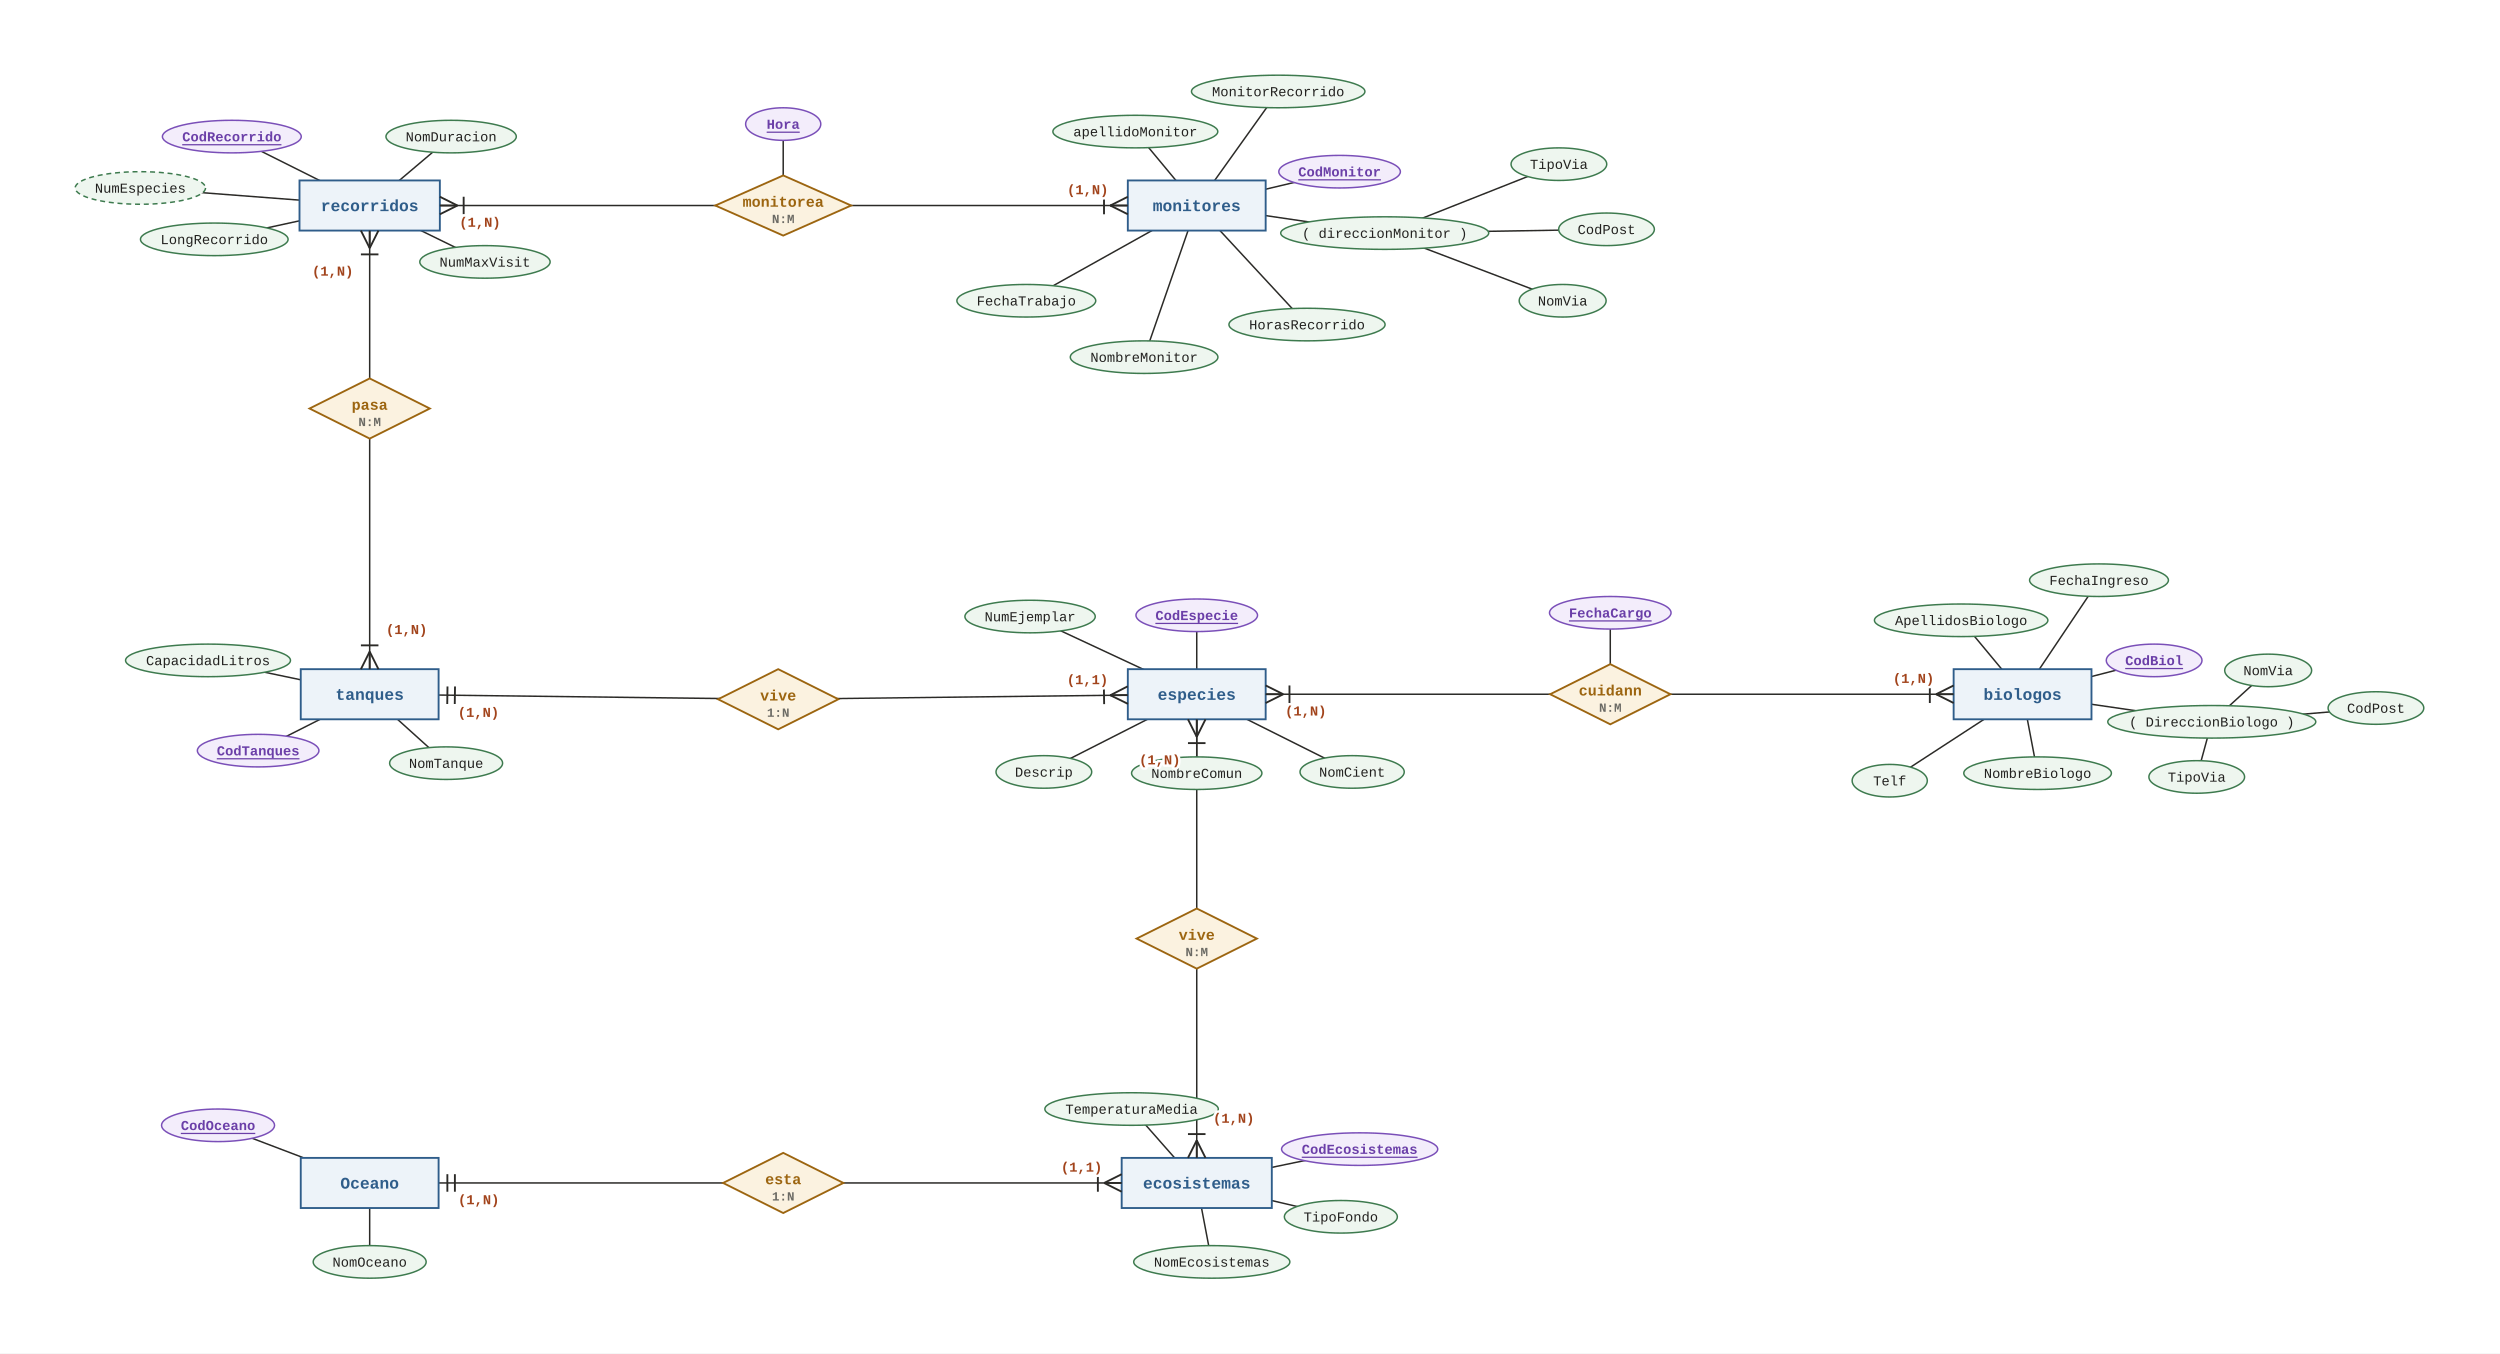
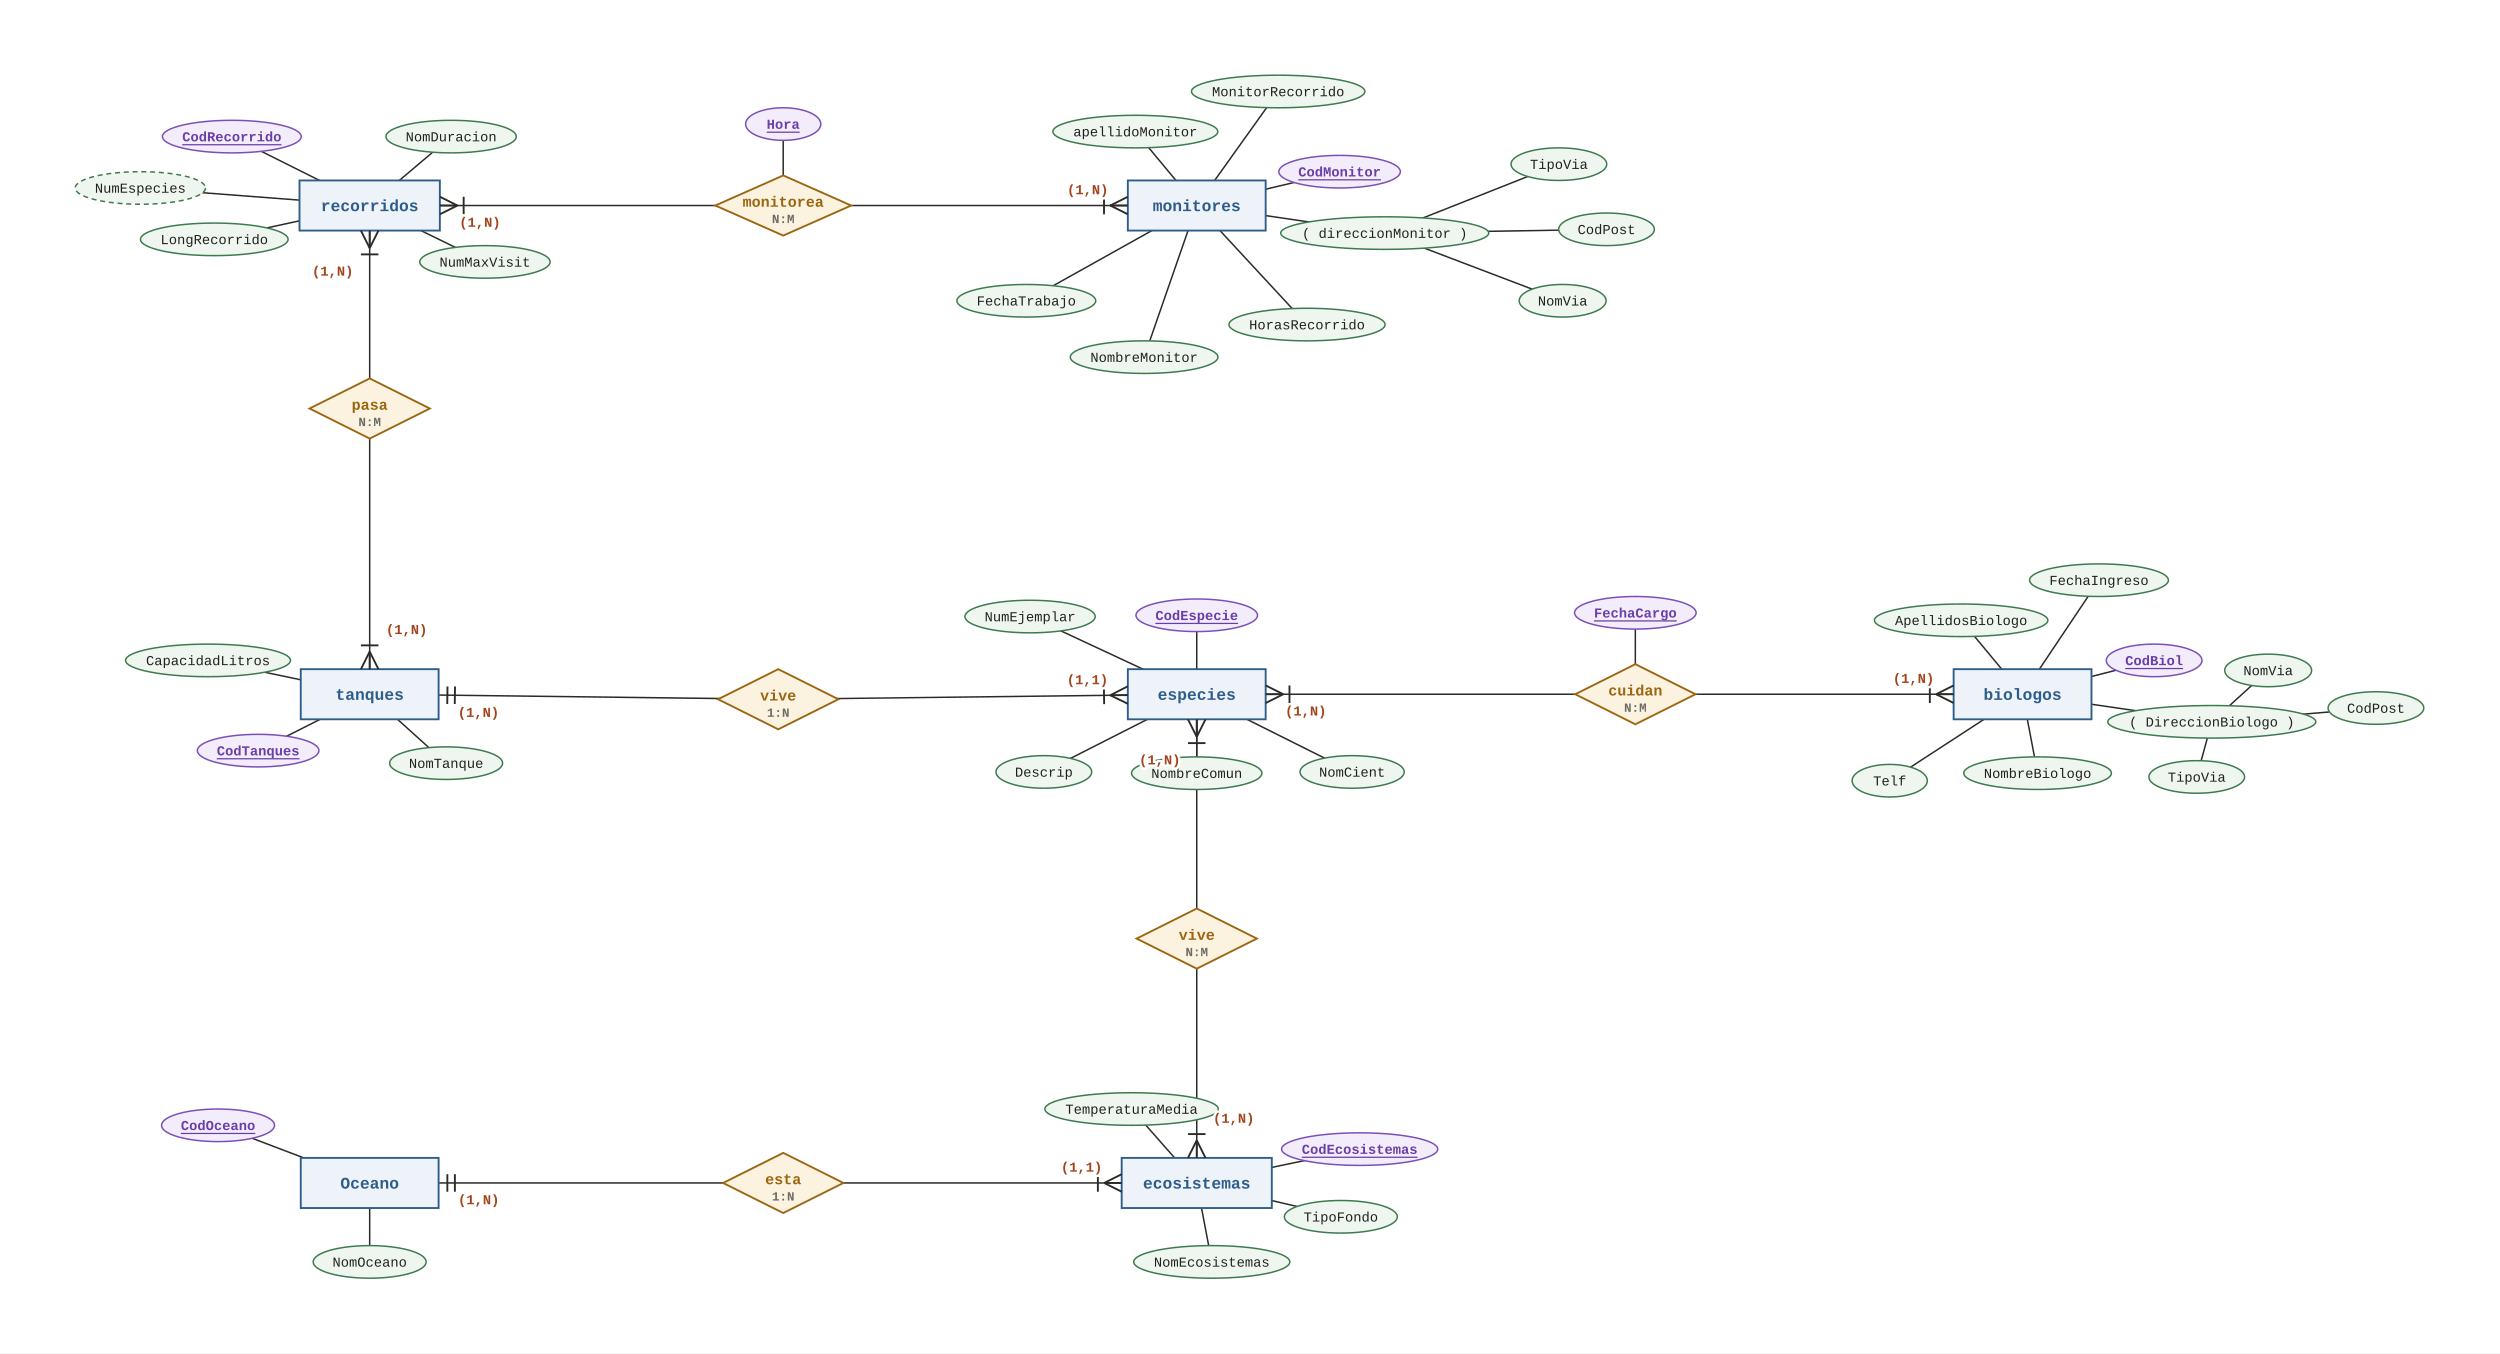
<svg xmlns="http://www.w3.org/2000/svg" viewBox="1983 1460 1995 1080" width="1995" height="1080">
  <style>.ln{stroke:#2B2A27;stroke-width:1.2}.mk{stroke:#2B2A27;stroke-width:1.5;fill:none}.mo{fill:#FFFFFF;stroke:#2B2A27;stroke-width:1.5}
.ent{fill:#EDF3F9;stroke:#2F5D8A;stroke-width:1.5}.dia{fill:#FBF2E0;stroke:#9C6510;stroke-width:1.5}.att{fill:#EEF6EF;stroke:#3D7A4E;stroke-width:1.2}.att.key{fill:#F3EDFB;stroke:#7A4FB8}.att.dr{stroke-dasharray:4 3}
.ent.in,.dia.in{fill:none}.dup{stroke:#C0362C;stroke-width:2.4}
.tx{fill:#22211F;font:11px Consolas,'JetBrains Mono','Courier New',monospace}.txk{fill:#6B3FA8;font-weight:600}.tb{font:600 13px Consolas,'JetBrains Mono','Courier New',monospace;fill:#2F5D8A}.tr{font:600 12px Consolas,'JetBrains Mono','Courier New',monospace;fill:#9C6510}.tt{font:600 10px Consolas,'JetBrains Mono','Courier New',monospace;fill:#6B6A64}
.ul{stroke:#6B3FA8;stroke-width:1}.ul.p{stroke-dasharray:3 2}.card{font:600 11px Consolas,'JetBrains Mono','Courier New',monospace;fill:#A2441C;paint-order:stroke;stroke:#FFFFFF;stroke-width:4px;stroke-linejoin:round}.cardq{fill:#6B6A64}
.tbox{fill:#FFFFFF;stroke:#A9B2C0;stroke-width:1}.thd{fill:#33557F}.thx{font:600 12.5px Consolas,'JetBrains Mono','Courier New',monospace;fill:#FFFFFF}.cx{font:11.5px Consolas,'JetBrains Mono','Courier New',monospace;fill:#22211F}.cpk{fill:#6B3FA8;font-weight:600}.cfk{fill:#A3304A}.cty{fill:#6B6A64;font-weight:400}.uq{font:600 9px Consolas,'JetBrains Mono','Courier New',monospace;fill:#2A7F8F}
.lk{stroke:#6B6A64;stroke-width:1.4;fill:none}.lk.dash{stroke-dasharray:6 4}.lkm{stroke:#6B6A64;stroke-width:1.5;fill:none}.lko{fill:#FFFFFF;stroke:#6B6A64;stroke-width:1.5}
.ipk{fill:#8E5FD0}.ifk{fill:#B4364E}.icol{fill:#2A7F8F}.inul{fill:none;stroke:#2A7F8F;stroke-width:1.3}
.rbox{fill:#FFFFFF;stroke:#22211F;stroke-width:1.1}.rnm{font:600 12.5px Consolas,'JetBrains Mono','Courier New',monospace;fill:#2F5D8A}.rcol{font:12px Consolas,'JetBrains Mono','Courier New',monospace;fill:#22211F}.rpk{font-weight:700;fill:#6B3FA8}.rfk{fill:#A3304A}.rul{stroke:#6B3FA8;stroke-width:1.1}
.rtag{font:600 9.5px Consolas,'JetBrains Mono','Courier New',monospace;fill:#6B6A64}.rarr{fill:none;stroke:#B4364E;stroke-width:1.1}.rhead{fill:#B4364E}
.ent.hd,.dia.hd{fill:none}.ktag{font:700 9px Consolas,'JetBrains Mono','Courier New',monospace;fill:#6B6A64}.rlab{fill:#FFFFFF;stroke:none;opacity:.92}.dia.assoc{stroke-dasharray:5 3}.ln.lid{stroke-width:2.2}.isal{fill:#9C6510}.skt{fill:#2F5D8A}
.thx.dup{fill:#FFC2BD}.cx.dup,.rnm.dup,.rcol.dup{fill:#C0362C;text-decoration:underline}
.note{stroke-width:1.2}.note-fold{stroke-width:1.2}.nc-y{fill:#FFF4C2;stroke:#D2AE36}.nc-b{fill:#DDEBFA;stroke:#7AA3D6}.nc-g{fill:#DFF2E1;stroke:#7DBB87}.nc-p{fill:#FBE1EC;stroke:#D98AAE}.note-fold{filter:brightness(.93)}.note-tx{font:12px 'Segoe UI',Arial,sans-serif;fill:#2B2A27}</style>
  <rect x="1983" y="1460" width="1995" height="1080" fill="#ffffff" />
  <line x1="2938" y1="2014" x2="2938" y2="2077" class="ln" />
  <line x1="2938" y1="2014" x2="3062" y2="2076" class="ln" />
  <line x1="2938" y1="2014" x2="2816" y2="2076" class="ln" />
  <line x1="2938" y1="2014" x2="2805" y2="1952" class="ln" />
  <line x1="2938" y1="2404" x2="2950" y2="2467" class="ln" />
  <line x1="2938" y1="2014" x2="2938" y2="1951" class="ln" />
  <line x1="2938" y1="2404" x2="3068" y2="2377" class="ln" />
  <line x1="2938" y1="2404" x2="2886" y2="2345" class="ln" />
  <line x1="2938" y1="2404" x2="3053" y2="2431" class="ln" />
  <line x1="2278" y1="2014" x2="2339" y2="2069" class="ln" />
  <line x1="2278" y1="2014" x2="2149" y2="1987" class="ln" />
  <line x1="2278" y1="1624" x2="2168" y2="1569" class="ln" />
  <line x1="2278" y1="1624" x2="2343" y2="1569" class="ln" />
  <line x1="2278" y1="1624" x2="2154" y2="1651" class="ln" />
  <line x1="2278" y1="1624" x2="2370" y2="1669" class="ln" />
  <line x1="2278" y1="1624" x2="2095" y2="1610" class="ln" />
  <line x1="2938" y1="1624" x2="2896" y2="1745" class="ln" />
  <line x1="2938" y1="1624" x2="2889" y2="1565" class="ln" />
  <line x1="2938" y1="1624" x2="3088" y2="1646" class="ln" />
  <line x1="2938" y1="1624" x2="2802" y2="1700" class="ln" />
  <line x1="3088" y1="1646" x2="3227" y2="1591" class="ln" />
  <line x1="3088" y1="1646" x2="3230" y2="1700" class="ln" />
  <line x1="3088" y1="1646" x2="3265" y2="1643" class="ln" />
  <line x1="2938" y1="1624" x2="3003" y2="1533" class="ln" />
  <line x1="3597" y1="2014" x2="3609" y2="2077" class="ln" />
  <line x1="3597" y1="2014" x2="3548" y2="1955" class="ln" />
  <line x1="3597" y1="2014" x2="3748" y2="2036" class="ln" />
  <line x1="3597" y1="2014" x2="3491" y2="2083" class="ln" />
  <line x1="3597" y1="2014" x2="3658" y2="1923" class="ln" />
  <line x1="3597" y1="2014" x2="3702" y2="1987" class="ln" />
  <line x1="2938" y1="1624" x2="3052" y2="1597" class="ln" />
  <line x1="3748" y1="2036" x2="3879" y2="2025" class="ln" />
  <line x1="3748" y1="2036" x2="3736" y2="2080" class="ln" />
  <line x1="3748" y1="2036" x2="3793" y2="1995" class="ln" />
  <line x1="2278" y1="2014" x2="2189" y2="2059" class="ln" />
  <line x1="2604" y1="2018" x2="2938" y2="2014" class="ln" />
  <line x1="2604" y1="2018" x2="2278" y2="2014" class="ln" />
  <line x1="2278" y1="2404" x2="2157" y2="2358" class="ln" />
  <line x1="2278" y1="2404" x2="2278" y2="2467" class="ln" />
  <line x1="2608" y1="2404" x2="2278" y2="2404" class="ln" />
  <line x1="2608" y1="2404" x2="2938" y2="2404" class="ln" />
  <line x1="2278" y1="1786" x2="2278" y2="1624" class="ln" />
  <line x1="2278" y1="1786" x2="2278" y2="2014" class="ln" />
  <line x1="2608" y1="1624" x2="2938" y2="1624" class="ln" />
  <line x1="2608" y1="1624" x2="2278" y2="1624" class="ln" />
  <line x1="2938" y1="1624" x2="3026" y2="1719" class="ln" />
-   <line x1="3268" y1="2014" x2="2938" y2="2014" class="ln" />
-   <line x1="3268" y1="2014" x2="3597" y2="2014" class="ln" />
+   <line x1="3288" y1="2014" x2="2938" y2="2014" class="ln" />
+   <line x1="3288" y1="2014" x2="3597" y2="2014" class="ln" />
  <line x1="2938" y1="2209" x2="2938" y2="2404" class="ln" />
  <line x1="2938" y1="2209" x2="2938" y2="2014" class="ln" />
  <line x1="2608" y1="1624" x2="2608" y2="1559" class="ln" />
-   <line x1="3268" y1="2014" x2="3268" y2="1949" class="ln" />
+   <line x1="3288" y1="2014" x2="3288" y2="1949" class="ln" />
  <g class="node" data-id="nmwmlq3st1nugp1q">
    <rect x="2883" y="1994" width="110" height="40" class="ent" />
    <text x="2938" y="2018.5" text-anchor="middle" class="tb">especies</text>
  </g>
  <g class="node" data-id="nmwmlq9kf1nv612j">
    <ellipse cx="2938" cy="2077" rx="52" ry="13" class="att" />
    <text x="2938" y="2080.8" text-anchor="middle" class="tx">NombreComun</text>
  </g>
  <g class="node" data-id="nmwmlqhdt1nxv91i">
    <ellipse cx="3062" cy="2076" rx="41.6" ry="13" class="att" />
    <text x="3062" y="2079.8" text-anchor="middle" class="tx">NomCient</text>
  </g>
  <g class="node" data-id="nmwmlqosf1nzrpx4">
    <ellipse cx="2816" cy="2076" rx="38.2" ry="13" class="att" />
    <text x="2816" y="2079.8" text-anchor="middle" class="tx">Descrip</text>
  </g>
  <g class="node" data-id="nmwmls3cg1o16fms">
    <ellipse cx="2805" cy="1952" rx="52" ry="13" class="att" />
    <text x="2805" y="1955.8" text-anchor="middle" class="tx">NumEjemplar</text>
  </g>
  <g class="node" data-id="nmwmlsuwk1o544am">
    <rect x="2878.1" y="2384" width="119.8" height="40" class="ent" />
    <text x="2938" y="2408.5" text-anchor="middle" class="tb">ecosistemas</text>
  </g>
  <g class="node" data-id="nmwmlt76j1o6eex8">
    <ellipse cx="2950" cy="2467" rx="62.3" ry="13" class="att" />
    <text x="2950" y="2470.8" text-anchor="middle" class="tx">NomEcosistemas</text>
  </g>
  <g class="node" data-id="nmwmlu9zg1o8m304">
    <ellipse cx="2938" cy="1951" rx="48.5" ry="13" class="att key" />
    <text x="2938" y="1954.8" text-anchor="middle" class="tx txk">CodEspecie</text>
    <line x1="2905" y1="1957.5" x2="2971" y2="1957.5" class="ul" />
  </g>
  <g class="node" data-id="nmwmluhgc1oa9xli">
    <ellipse cx="3068" cy="2377" rx="62.3" ry="13" class="att key" />
    <text x="3068" y="2380.8" text-anchor="middle" class="tx txk">CodEcosistemas</text>
    <line x1="3021.8" y1="2383.5" x2="3114.2" y2="2383.5" class="ul" />
  </g>
  <g class="node" data-id="nmwmlutc41ocqgp9">
    <ellipse cx="2886" cy="2345" rx="69.2" ry="13" class="att" />
    <text x="2886" y="2348.8" text-anchor="middle" class="tx">TemperaturaMedia</text>
  </g>
  <g class="node" data-id="nmwmlv8u81oe6z0t">
    <ellipse cx="3053" cy="2431" rx="45.1" ry="13" class="att" />
    <text x="3053" y="2434.8" text-anchor="middle" class="tx">TipoFondo</text>
  </g>
  <g class="node" data-id="nmwmlyn111oi5120">
    <rect x="2223" y="1994" width="110" height="40" class="ent" />
    <text x="2278" y="2018.5" text-anchor="middle" class="tb">tanques</text>
  </g>
  <g class="node" data-id="nmwmlz73o1ojqecn">
    <ellipse cx="2339" cy="2069" rx="45.1" ry="13" class="att" />
    <text x="2339" y="2072.8" text-anchor="middle" class="tx">NomTanque</text>
  </g>
  <g class="node" data-id="nmwmlzhpm1olqsv8">
    <ellipse cx="2149" cy="1987" rx="65.8" ry="13" class="att" />
    <text x="2149" y="1990.8" text-anchor="middle" class="tx">CapacidadLitros</text>
  </g>
  <g class="node" data-id="nmwmm04rg1on2ew7">
    <rect x="2222" y="1604" width="112" height="40" class="ent" />
    <text x="2278" y="1628.5" text-anchor="middle" class="tb">recorridos</text>
  </g>
  <g class="node" data-id="nmwmm0hhz1oo2zof">
    <ellipse cx="2168" cy="1569" rx="55.4" ry="13" class="att key" />
    <text x="2168" y="1572.8" text-anchor="middle" class="tx txk">CodRecorrido</text>
    <line x1="2128.4" y1="1575.5" x2="2207.6" y2="1575.5" class="ul" />
  </g>
  <g class="node" data-id="nmwmm0rak1oq5dvb">
    <ellipse cx="2343" cy="1569" rx="52" ry="13" class="att" />
    <text x="2343" y="1572.8" text-anchor="middle" class="tx">NomDuracion</text>
  </g>
  <g class="node" data-id="nmwmm1q3u1os6477">
    <ellipse cx="2154" cy="1651" rx="58.9" ry="13" class="att" />
    <text x="2154" y="1654.8" text-anchor="middle" class="tx">LongRecorrido</text>
  </g>
  <g class="node" data-id="nmwmm2jk21ou8le7">
    <ellipse cx="2370" cy="1669" rx="52" ry="13" class="att" />
    <text x="2370" y="1672.8" text-anchor="middle" class="tx">NumMaxVisit</text>
  </g>
  <g class="node" data-id="nmwmm30rn1owrddh">
    <ellipse cx="2095" cy="1610" rx="52" ry="13" class="att dr" />
    <text x="2095" y="1613.8" text-anchor="middle" class="tx">NumEspecies</text>
  </g>
  <g class="node" data-id="nmwmm43j01oyr75p">
    <rect x="2883" y="1604" width="110" height="40" class="ent" />
    <text x="2938" y="1628.5" text-anchor="middle" class="tb">monitores</text>
  </g>
  <g class="node" data-id="nmwmm4cck1ozzlka">
    <ellipse cx="2896" cy="1745" rx="58.9" ry="13" class="att" />
    <text x="2896" y="1748.8" text-anchor="middle" class="tx">NombreMonitor</text>
  </g>
  <g class="node" data-id="nmwmm4saa1p1wcw0">
    <ellipse cx="2889" cy="1565" rx="65.8" ry="13" class="att" />
    <text x="2889" y="1568.8" text-anchor="middle" class="tx">apellidoMonitor</text>
  </g>
  <g class="node" data-id="nmwmm4ufe1p3042t">
    <ellipse cx="3088" cy="1646" rx="83" ry="13" class="att" />
    <text x="3088" y="1649.8" text-anchor="middle" class="tx">( direccionMonitor )</text>
  </g>
  <g class="node" data-id="nmwmm55un1p5k8r1">
    <ellipse cx="2802" cy="1700" rx="55.4" ry="13" class="att" />
    <text x="2802" y="1703.8" text-anchor="middle" class="tx">FechaTrabajo</text>
  </g>
  <g class="node" data-id="nmwmm5zat1p78uws">
    <ellipse cx="3227" cy="1591" rx="38.2" ry="13" class="att" />
    <text x="3227" y="1594.8" text-anchor="middle" class="tx">TipoVia</text>
  </g>
  <g class="node" data-id="nmwmm63gt1p9plnq">
    <ellipse cx="3230" cy="1700" rx="34.7" ry="13" class="att" />
    <text x="3230" y="1703.8" text-anchor="middle" class="tx">NomVia</text>
  </g>
  <g class="node" data-id="nmwmm668f1pbqrzq">
    <ellipse cx="3265" cy="1643" rx="38.2" ry="13" class="att" />
    <text x="3265" y="1646.8" text-anchor="middle" class="tx">CodPost</text>
  </g>
  <g class="node" data-id="nmwmm7n781pf4ok1">
    <ellipse cx="3003" cy="1533" rx="69.2" ry="13" class="att" />
    <text x="3003" y="1536.8" text-anchor="middle" class="tx">MonitorRecorrido</text>
  </g>
  <g class="node" data-id="nmwmm81181pholdc">
    <rect x="3542" y="1994" width="110" height="40" class="ent" />
    <text x="3597" y="2018.5" text-anchor="middle" class="tb">biologos</text>
  </g>
  <g class="node" data-id="nmwmm88qc1pio2yb">
    <ellipse cx="3609" cy="2077" rx="58.9" ry="13" class="att" />
    <text x="3609" y="2080.8" text-anchor="middle" class="tx">NombreBiologo</text>
  </g>
  <g class="node" data-id="nmwmm8v6o1pkcwz3">
    <ellipse cx="3548" cy="1955" rx="69.2" ry="13" class="att" />
    <text x="3548" y="1958.8" text-anchor="middle" class="tx">ApellidosBiologo</text>
  </g>
  <g class="node" data-id="nmwmmatmr1pmsmsg">
    <ellipse cx="3748" cy="2036" rx="83" ry="13" class="att" />
    <text x="3748" y="2039.8" text-anchor="middle" class="tx">( DireccionBiologo )</text>
  </g>
  <g class="node" data-id="nmwmmcl0l1porlhl">
    <ellipse cx="3491" cy="2083" rx="30" ry="13" class="att" />
    <text x="3491" y="2086.8" text-anchor="middle" class="tx">Telf</text>
  </g>
  <g class="node" data-id="nmwmmcs231pqok2a">
    <ellipse cx="3658" cy="1923" rx="55.4" ry="13" class="att" />
    <text x="3658" y="1926.8" text-anchor="middle" class="tx">FechaIngreso</text>
  </g>
  <g class="node" data-id="nmwmmd6381pssyfu">
    <ellipse cx="3702" cy="1987" rx="38.2" ry="13" class="att key" />
    <text x="3702" y="1990.8" text-anchor="middle" class="tx txk">CodBiol</text>
    <line x1="3678.9" y1="1993.5" x2="3725.1" y2="1993.5" class="ul" />
  </g>
  <g class="node" data-id="nmwmmdeic1puypxf">
    <ellipse cx="3052" cy="1597" rx="48.5" ry="13" class="att key" />
    <text x="3052" y="1600.8" text-anchor="middle" class="tx txk">CodMonitor</text>
    <line x1="3019" y1="1603.5" x2="3085" y2="1603.5" class="ul" />
  </g>
  <g class="node" data-id="nmwmme4u41pwlxij">
    <ellipse cx="3879" cy="2025" rx="38.2" ry="13" class="att" />
    <text x="3879" y="2028.8" text-anchor="middle" class="tx">CodPost</text>
  </g>
  <g class="node" data-id="nmwmmf36c1pyyq8l">
    <ellipse cx="3736" cy="2080" rx="38.2" ry="13" class="att" />
    <text x="3736" y="2083.8" text-anchor="middle" class="tx">TipoVia</text>
  </g>
  <g class="node" data-id="nmwmmfeh71q05hvk">
    <ellipse cx="3793" cy="1995" rx="34.7" ry="13" class="att" />
    <text x="3793" y="1998.8" text-anchor="middle" class="tx">NomVia</text>
  </g>
  <g class="node" data-id="nmwmmgbbo1q2vvmu">
    <ellipse cx="2189" cy="2059" rx="48.5" ry="13" class="att key" />
    <text x="2189" y="2062.8" text-anchor="middle" class="tx txk">CodTanques</text>
    <line x1="2156" y1="2065.5" x2="2222" y2="2065.5" class="ul" />
  </g>
  <g class="node" data-id="nmwmminrg1q44jqm">
    <polygon points="2604,1994 2652,2018 2604,2042 2556,2018" class="dia" />
    <text x="2604" y="2019" text-anchor="middle" class="tr">vive</text>
    <text x="2604" y="2032" text-anchor="middle" class="tt">1:N</text>
  </g>
  <g class="node" data-id="nmwmmlkwk1q7lmry">
    <rect x="2223" y="2384" width="110" height="40" class="ent" />
    <text x="2278" y="2408.5" text-anchor="middle" class="tb">Oceano</text>
  </g>
  <g class="node" data-id="nmwmmm03o1q8o4i6">
    <ellipse cx="2157" cy="2358" rx="45.1" ry="13" class="att key" />
    <text x="2157" y="2361.8" text-anchor="middle" class="tx txk">CodOceano</text>
    <line x1="2127.3" y1="2364.5" x2="2186.7" y2="2364.5" class="ul" />
  </g>
  <g class="node" data-id="nmwmmm4691qa7ywm">
    <ellipse cx="2278" cy="2467" rx="45.1" ry="13" class="att" />
    <text x="2278" y="2470.8" text-anchor="middle" class="tx">NomOceano</text>
  </g>
  <g class="node" data-id="nmwmmmo701qcfmvz">
    <polygon points="2608,2380 2656,2404 2608,2428 2560,2404" class="dia" />
    <text x="2608" y="2405" text-anchor="middle" class="tr">esta</text>
    <text x="2608" y="2418" text-anchor="middle" class="tt">1:N</text>
  </g>
  <g class="node" data-id="nmwmmoo6b1qfdfnk">
    <polygon points="2278,1762 2326,1786 2278,1810 2230,1786" class="dia" />
    <text x="2278" y="1787" text-anchor="middle" class="tr">pasa</text>
    <text x="2278" y="1800" text-anchor="middle" class="tt">N:M</text>
  </g>
  <g class="node" data-id="nmwmmqplg1qj8svq">
    <polygon points="2608,1600 2662.2,1624 2608,1648 2553.8,1624" class="dia" />
    <text x="2608" y="1625" text-anchor="middle" class="tr">monitorea</text>
    <text x="2608" y="1638" text-anchor="middle" class="tt">N:M</text>
  </g>
  <g class="node" data-id="nmwmmup371qqpa2k">
    <ellipse cx="3026" cy="1719" rx="62.3" ry="13" class="att" />
    <text x="3026" y="1722.8" text-anchor="middle" class="tx">HorasRecorrido</text>
  </g>
  <g class="node" data-id="nmwmmvlzg1qscxcj">
-     <polygon points="3268,1990 3316,2014 3268,2038 3220,2014" class="dia" />
-     <text x="3268" y="2015" text-anchor="middle" class="tr">cuidann</text>
-     <text x="3268" y="2028" text-anchor="middle" class="tt">N:M</text>
+     <polygon points="3288,1990 3336,2014 3288,2038 3240,2014" class="dia" />
+     <text x="3288" y="2015" text-anchor="middle" class="tr">cuidan</text>
+     <text x="3288" y="2028" text-anchor="middle" class="tt">N:M</text>
  </g>
  <g class="node" data-id="nmwmn0x4b1qxklrm">
    <polygon points="2938,2185 2986,2209 2938,2233 2890,2209" class="dia" />
    <text x="2938" y="2210" text-anchor="middle" class="tr">vive</text>
    <text x="2938" y="2223" text-anchor="middle" class="tt">N:M</text>
  </g>
  <g class="node" data-id="nmwmnn7or1r0skuz">
    <ellipse cx="2608" cy="1559" rx="30" ry="13" class="att key" />
    <text x="2608" y="1562.8" text-anchor="middle" class="tx txk">Hora</text>
    <line x1="2594.8" y1="1565.5" x2="2621.2" y2="1565.5" class="ul" />
  </g>
  <g class="node" data-id="nmwmnvy2j1r2lmol">
-     <ellipse cx="3268" cy="1949" rx="48.5" ry="13" class="att key" />
-     <text x="3268" y="1952.8" text-anchor="middle" class="tx txk">FechaCargo</text>
-     <line x1="3235" y1="1955.5" x2="3301" y2="1955.5" class="ul" />
+     <ellipse cx="3288" cy="1949" rx="48.5" ry="13" class="att key" />
+     <text x="3288" y="1952.8" text-anchor="middle" class="tx txk">FechaCargo</text>
+     <line x1="3255" y1="1955.5" x2="3321" y2="1955.5" class="ul" />
  </g>
  <line x1="2869" y1="2014.8" x2="2882.9" y2="2007.7" class="mk" />
  <line x1="2869" y1="2014.8" x2="2883" y2="2014.7" class="mk" />
  <line x1="2869" y1="2014.8" x2="2883.1" y2="2021.7" class="mk" />
  <line x1="2863.9" y1="2007.9" x2="2864.1" y2="2021.9" class="mk" />
  <line x1="2339.9" y1="2021.8" x2="2340.1" y2="2007.8" class="mk" />
  <line x1="2345.9" y1="2021.8" x2="2346.1" y2="2007.8" class="mk" />
  <line x1="2340" y1="2411" x2="2340" y2="2397" class="mk" />
  <line x1="2346" y1="2411" x2="2346" y2="2397" class="mk" />
  <line x1="2864.1" y1="2404" x2="2878.1" y2="2397" class="mk" />
  <line x1="2864.1" y1="2404" x2="2878.1" y2="2404" class="mk" />
  <line x1="2864.1" y1="2404" x2="2878.1" y2="2411" class="mk" />
  <line x1="2859.1" y1="2397" x2="2859.1" y2="2411" class="mk" />
  <line x1="2278" y1="1658" x2="2271" y2="1644" class="mk" />
  <line x1="2278" y1="1658" x2="2278" y2="1644" class="mk" />
  <line x1="2278" y1="1658" x2="2285" y2="1644" class="mk" />
  <line x1="2271" y1="1663" x2="2285" y2="1663" class="mk" />
  <line x1="2278" y1="1980" x2="2285" y2="1994" class="mk" />
  <line x1="2278" y1="1980" x2="2278" y2="1994" class="mk" />
  <line x1="2278" y1="1980" x2="2271" y2="1994" class="mk" />
  <line x1="2285" y1="1975" x2="2271" y2="1975" class="mk" />
  <line x1="2869" y1="1624" x2="2883" y2="1617" class="mk" />
  <line x1="2869" y1="1624" x2="2883" y2="1624" class="mk" />
  <line x1="2869" y1="1624" x2="2883" y2="1631" class="mk" />
  <line x1="2864" y1="1617" x2="2864" y2="1631" class="mk" />
  <line x1="2348" y1="1624" x2="2334" y2="1631" class="mk" />
  <line x1="2348" y1="1624" x2="2334" y2="1624" class="mk" />
  <line x1="2348" y1="1624" x2="2334" y2="1617" class="mk" />
  <line x1="2353" y1="1631" x2="2353" y2="1617" class="mk" />
  <line x1="3007" y1="2014" x2="2993" y2="2021" class="mk" />
  <line x1="3007" y1="2014" x2="2993" y2="2014" class="mk" />
  <line x1="3007" y1="2014" x2="2993" y2="2007" class="mk" />
  <line x1="3012" y1="2021" x2="3012" y2="2007" class="mk" />
  <line x1="3528" y1="2014" x2="3542" y2="2007" class="mk" />
  <line x1="3528" y1="2014" x2="3542" y2="2014" class="mk" />
  <line x1="3528" y1="2014" x2="3542" y2="2021" class="mk" />
  <line x1="3523" y1="2007" x2="3523" y2="2021" class="mk" />
  <line x1="2938" y1="2370" x2="2945" y2="2384" class="mk" />
  <line x1="2938" y1="2370" x2="2938" y2="2384" class="mk" />
  <line x1="2938" y1="2370" x2="2931" y2="2384" class="mk" />
  <line x1="2945" y1="2365" x2="2931" y2="2365" class="mk" />
  <line x1="2938" y1="2048" x2="2931" y2="2034" class="mk" />
  <line x1="2938" y1="2048" x2="2938" y2="2034" class="mk" />
  <line x1="2938" y1="2048" x2="2945" y2="2034" class="mk" />
  <line x1="2931" y1="2053" x2="2945" y2="2053" class="mk" />
  <text x="2850.8" y="2006" text-anchor="middle" class="card">(1,1)</text>
  <text x="2364.8" y="2032.1" text-anchor="middle" class="card">(1,N)</text>
  <text x="2365" y="2421" text-anchor="middle" class="card">(1,N)</text>
  <text x="2846.1" y="2395" text-anchor="middle" class="card">(1,1)</text>
  <text x="2265" y="1680" text-anchor="end" class="card">(1,N)</text>
  <text x="2291" y="1966" text-anchor="start" class="card">(1,N)</text>
  <text x="2851" y="1615" text-anchor="middle" class="card">(1,N)</text>
  <text x="2366" y="1641" text-anchor="middle" class="card">(1,N)</text>
  <text x="3025" y="2031" text-anchor="middle" class="card">(1,N)</text>
  <text x="3510" y="2005" text-anchor="middle" class="card">(1,N)</text>
  <text x="2951" y="2356" text-anchor="start" class="card">(1,N)</text>
  <text x="2925" y="2070" text-anchor="end" class="card">(1,N)</text>
</svg>
